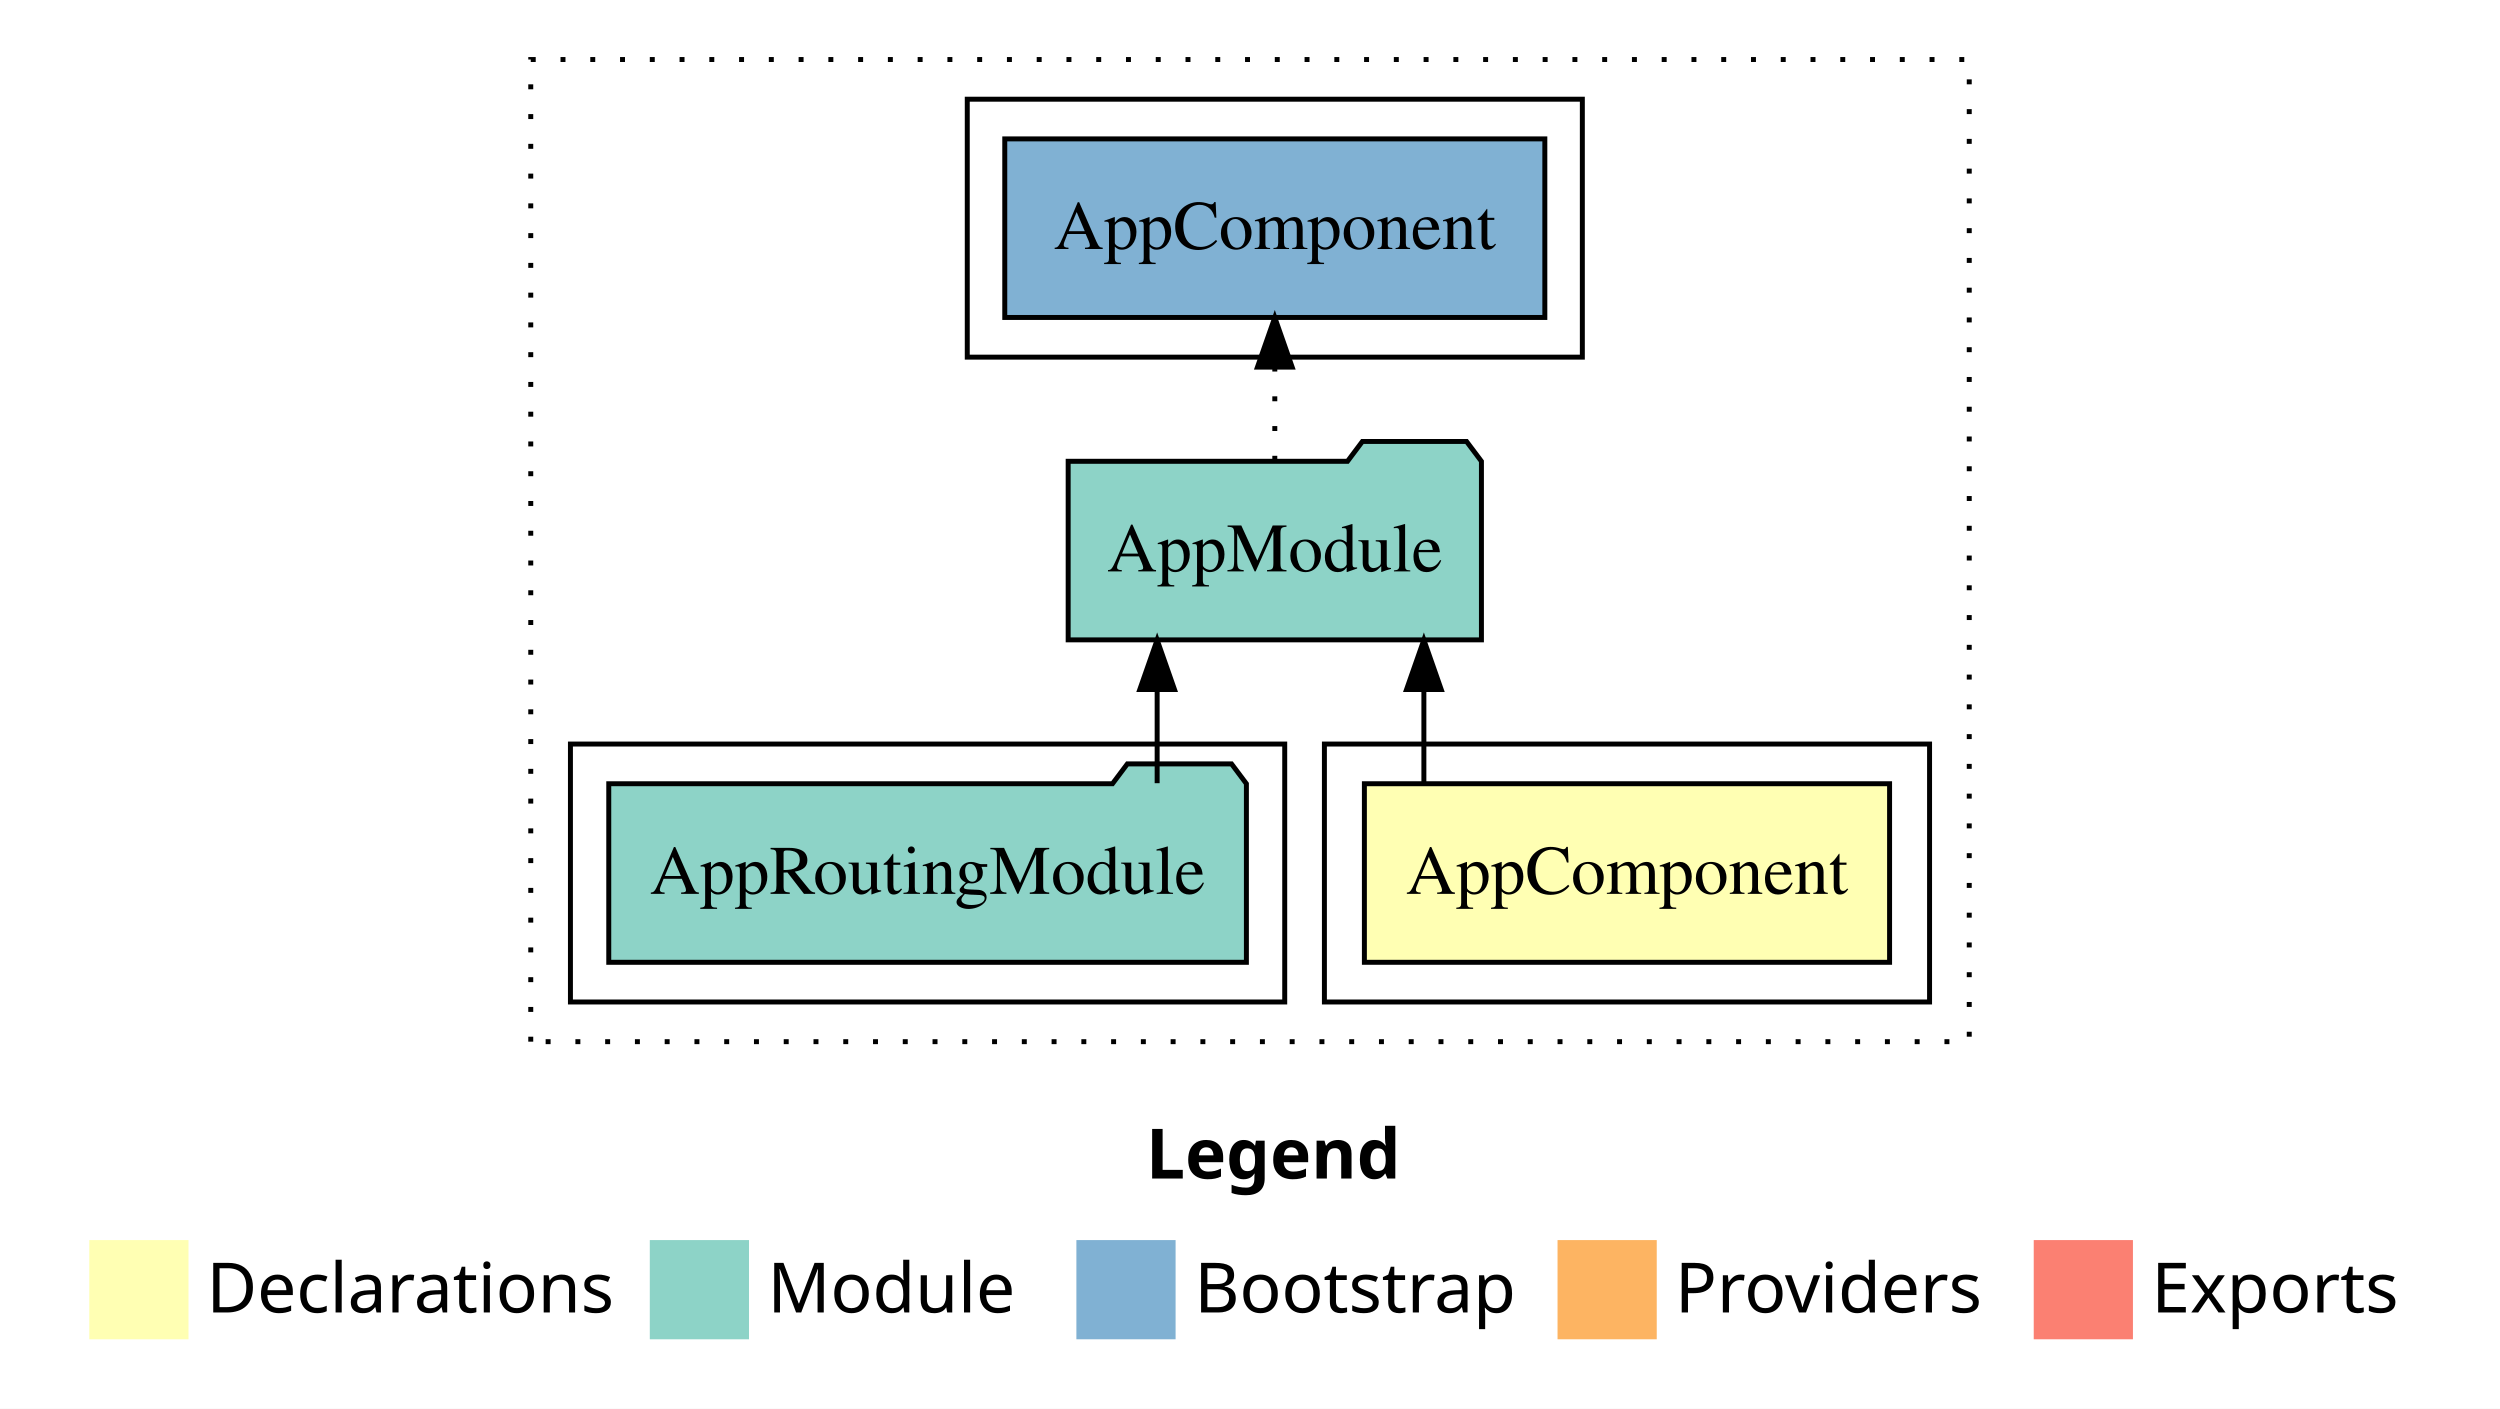
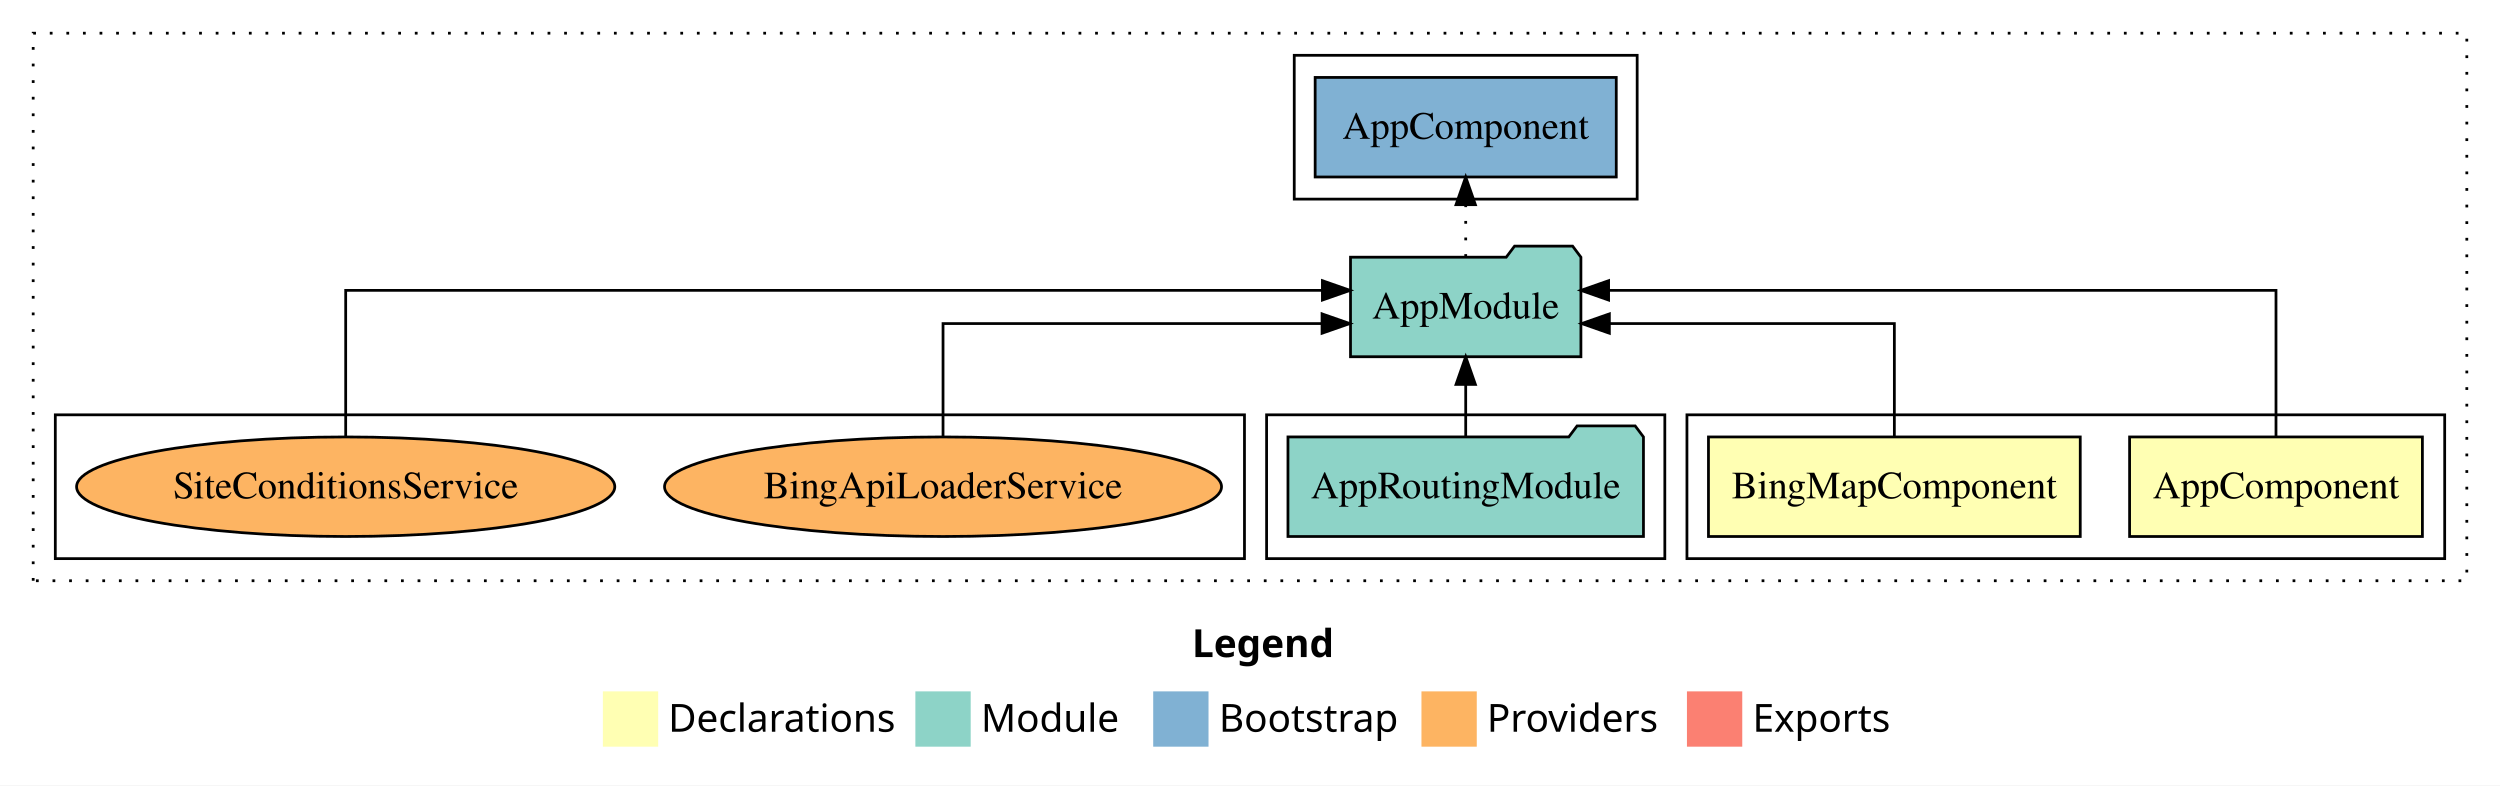
- <svg xmlns="http://www.w3.org/2000/svg" width="504pt" height="284pt" viewBox="0.00 0.00 504.00 284.00">
+ <svg xmlns="http://www.w3.org/2000/svg" width="904pt" height="284pt" viewBox="0.00 0.00 904.00 284.00">
  <g id="graph0" class="graph" transform="scale(1 1) rotate(0) translate(4 280)">
-     <polygon fill="#ffffff" stroke="transparent" points="-4,4 -4,-280 500,-280 500,4 -4,4" />
-     <text text-anchor="start" x="227.009" y="-42.4" font-family="sans-serif" font-weight="bold" font-size="14.00" fill="#000000">Legend</text>
-     <polygon fill="#ffffb3" stroke="transparent" points="14,-10 14,-30 34,-30 34,-10 14,-10" />
-     <text text-anchor="start" x="37.629" y="-15.4" font-family="sans-serif" font-size="14.00" fill="#000000">  Declarations</text>
-     <polygon fill="#8dd3c7" stroke="transparent" points="127,-10 127,-30 147,-30 147,-10 127,-10" />
-     <text text-anchor="start" x="150.725" y="-15.4" font-family="sans-serif" font-size="14.00" fill="#000000">  Module</text>
-     <polygon fill="#80b1d3" stroke="transparent" points="213,-10 213,-30 233,-30 233,-10 213,-10" />
-     <text text-anchor="start" x="236.781" y="-15.4" font-family="sans-serif" font-size="14.00" fill="#000000">  Bootstrap</text>
-     <polygon fill="#fdb462" stroke="transparent" points="310,-10 310,-30 330,-30 330,-10 310,-10" />
-     <text text-anchor="start" x="333.673" y="-15.4" font-family="sans-serif" font-size="14.00" fill="#000000">  Providers</text>
-     <polygon fill="#fb8072" stroke="transparent" points="406,-10 406,-30 426,-30 426,-10 406,-10" />
-     <text text-anchor="start" x="429.726" y="-15.4" font-family="sans-serif" font-size="14.00" fill="#000000">  Exports</text>
+     <polygon fill="#ffffff" stroke="transparent" points="-4,4 -4,-280 900,-280 900,4 -4,4" />
+     <text text-anchor="start" x="427.009" y="-42.4" font-family="sans-serif" font-weight="bold" font-size="14.00" fill="#000000">Legend</text>
+     <polygon fill="#ffffb3" stroke="transparent" points="214,-10 214,-30 234,-30 234,-10 214,-10" />
+     <text text-anchor="start" x="237.629" y="-15.4" font-family="sans-serif" font-size="14.00" fill="#000000">  Declarations</text>
+     <polygon fill="#8dd3c7" stroke="transparent" points="327,-10 327,-30 347,-30 347,-10 327,-10" />
+     <text text-anchor="start" x="350.725" y="-15.4" font-family="sans-serif" font-size="14.00" fill="#000000">  Module</text>
+     <polygon fill="#80b1d3" stroke="transparent" points="413,-10 413,-30 433,-30 433,-10 413,-10" />
+     <text text-anchor="start" x="436.781" y="-15.4" font-family="sans-serif" font-size="14.00" fill="#000000">  Bootstrap</text>
+     <polygon fill="#fdb462" stroke="transparent" points="510,-10 510,-30 530,-30 530,-10 510,-10" />
+     <text text-anchor="start" x="533.673" y="-15.4" font-family="sans-serif" font-size="14.00" fill="#000000">  Providers</text>
+     <polygon fill="#fb8072" stroke="transparent" points="606,-10 606,-30 626,-30 626,-10 606,-10" />
+     <text text-anchor="start" x="629.726" y="-15.4" font-family="sans-serif" font-size="14.00" fill="#000000">  Exports</text>
    <g id="clust1" class="cluster">
-       <polygon fill="none" stroke="#000000" stroke-dasharray="1,5" points="103,-70 103,-268 393,-268 393,-70 103,-70" />
+       <polygon fill="none" stroke="#000000" stroke-dasharray="1,5" points="8,-70 8,-268 888,-268 888,-70 8,-70" />
    </g>
    <g id="clust2" class="cluster">
-       <polygon fill="none" stroke="#000000" points="263,-78 263,-130 385,-130 385,-78 263,-78" />
+       <polygon fill="none" stroke="#000000" points="606,-78 606,-130 880,-130 880,-78 606,-78" />
    </g>
-     <g id="clust4" class="cluster">
-       <polygon fill="none" stroke="#000000" points="111,-78 111,-130 255,-130 255,-78 111,-78" />
+     <g id="clust5" class="cluster">
+       <polygon fill="none" stroke="#000000" points="454,-78 454,-130 598,-130 598,-78 454,-78" />
    </g>
-     <g id="clust6" class="cluster">
-       <polygon fill="none" stroke="#000000" points="191,-208 191,-260 315,-260 315,-208 191,-208" />
+     <g id="clust7" class="cluster">
+       <polygon fill="none" stroke="#000000" points="464,-208 464,-260 588,-260 588,-208 464,-208" />
+     </g>
+     <g id="clust8" class="cluster">
+       <polygon fill="none" stroke="#000000" points="16,-78 16,-130 446,-130 446,-78 16,-78" />
    </g>
    <g id="node1" class="node">
-       <polygon fill="#ffffb3" stroke="#000000" points="376.94,-122 271.06,-122 271.06,-86 376.94,-86 376.94,-122" />
-       <text text-anchor="middle" x="324" y="-99.8" font-family="Times,serif" font-size="14.00" fill="#000000">AppComponent</text>
+       <polygon fill="#ffffb3" stroke="#000000" points="871.94,-122 766.06,-122 766.06,-86 871.94,-86 871.94,-122" />
+       <text text-anchor="middle" x="819" y="-99.8" font-family="Times,serif" font-size="14.00" fill="#000000">AppComponent</text>
+     </g>
+     <g id="node3" class="node">
+       <polygon fill="#8dd3c7" stroke="#000000" points="567.657,-187 564.657,-191 543.657,-191 540.657,-187 484.343,-187 484.343,-151 567.657,-151 567.657,-187" />
+       <text text-anchor="middle" x="526" y="-164.8" font-family="Times,serif" font-size="14.00" fill="#000000">AppModule</text>
+     </g>
+     <g id="edge1" class="edge">
+       <path fill="none" stroke="#000000" d="M819,-122.284C819,-143.321 819,-175 819,-175 819,-175 577.669,-175 577.669,-175" />
+       <polygon fill="#000000" stroke="#000000" points="577.669,-171.5 567.669,-175 577.669,-178.5 577.669,-171.5" />
    </g>
    <g id="node2" class="node">
-       <polygon fill="#8dd3c7" stroke="#000000" points="294.657,-187 291.657,-191 270.657,-191 267.657,-187 211.343,-187 211.343,-151 294.657,-151 294.657,-187" />
-       <text text-anchor="middle" x="253" y="-164.8" font-family="Times,serif" font-size="14.00" fill="#000000">AppModule</text>
+       <polygon fill="#ffffb3" stroke="#000000" points="748.219,-122 613.781,-122 613.781,-86 748.219,-86 748.219,-122" />
+       <text text-anchor="middle" x="681" y="-99.8" font-family="Times,serif" font-size="14.00" fill="#000000">BingMapComponent</text>
    </g>
-     <g id="edge1" class="edge">
-       <path fill="none" stroke="#000000" d="M283.054,-122.106C283.054,-122.106 283.054,-140.991 283.054,-140.991" />
-       <polygon fill="#000000" stroke="#000000" points="279.554,-140.991 283.054,-150.991 286.554,-140.991 279.554,-140.991" />
+     <g id="edge2" class="edge">
+       <path fill="none" stroke="#000000" d="M681,-122.022C681,-139.373 681,-163 681,-163 681,-163 577.945,-163 577.945,-163" />
+       <polygon fill="#000000" stroke="#000000" points="577.945,-159.5 567.945,-163 577.945,-166.5 577.945,-159.5" />
+     </g>
+     <g id="node5" class="node">
+       <polygon fill="#80b1d3" stroke="#000000" points="580.439,-252 471.561,-252 471.561,-216 580.439,-216 580.439,-252" />
+       <text text-anchor="middle" x="526" y="-229.8" font-family="Times,serif" font-size="14.00" fill="#000000">AppComponent </text>
+     </g>
+     <g id="edge4" class="edge">
+       <path fill="none" stroke="#000000" stroke-dasharray="1,5" d="M526,-187.106C526,-187.106 526,-205.991 526,-205.991" />
+       <polygon fill="#000000" stroke="#000000" points="522.5,-205.991 526,-215.991 529.5,-205.991 522.5,-205.991" />
    </g>
    <g id="node4" class="node">
-       <polygon fill="#80b1d3" stroke="#000000" points="307.439,-252 198.561,-252 198.561,-216 307.439,-216 307.439,-252" />
-       <text text-anchor="middle" x="253" y="-229.8" font-family="Times,serif" font-size="14.00" fill="#000000">AppComponent </text>
+       <polygon fill="#8dd3c7" stroke="#000000" points="590.274,-122 587.274,-126 566.274,-126 563.274,-122 461.726,-122 461.726,-86 590.274,-86 590.274,-122" />
+       <text text-anchor="middle" x="526" y="-99.8" font-family="Times,serif" font-size="14.00" fill="#000000">AppRoutingModule</text>
    </g>
    <g id="edge3" class="edge">
-       <path fill="none" stroke="#000000" stroke-dasharray="1,5" d="M253,-187.106C253,-187.106 253,-205.991 253,-205.991" />
-       <polygon fill="#000000" stroke="#000000" points="249.5,-205.991 253,-215.991 256.5,-205.991 249.5,-205.991" />
+       <path fill="none" stroke="#000000" d="M526,-122.106C526,-122.106 526,-140.991 526,-140.991" />
+       <polygon fill="#000000" stroke="#000000" points="522.5,-140.991 526,-150.991 529.5,-140.991 522.5,-140.991" />
    </g>
-     <g id="node3" class="node">
-       <polygon fill="#8dd3c7" stroke="#000000" points="247.274,-122 244.274,-126 223.274,-126 220.274,-122 118.726,-122 118.726,-86 247.274,-86 247.274,-122" />
-       <text text-anchor="middle" x="183" y="-99.8" font-family="Times,serif" font-size="14.00" fill="#000000">AppRoutingModule</text>
+     <g id="node6" class="node">
+       <ellipse fill="#fdb462" stroke="#000000" cx="337" cy="-104" rx="100.702" ry="18" />
+       <text text-anchor="middle" x="337" y="-99.8" font-family="Times,serif" font-size="14.00" fill="#000000">BingApiLoaderService</text>
    </g>
-     <g id="edge2" class="edge">
-       <path fill="none" stroke="#000000" d="M229.28,-122.106C229.28,-122.106 229.28,-140.991 229.28,-140.991" />
-       <polygon fill="#000000" stroke="#000000" points="225.78,-140.991 229.28,-150.991 232.78,-140.991 225.78,-140.991" />
+     <g id="edge5" class="edge">
+       <path fill="none" stroke="#000000" d="M337,-122.022C337,-139.373 337,-163 337,-163 337,-163 474.055,-163 474.055,-163" />
+       <polygon fill="#000000" stroke="#000000" points="474.055,-166.5 484.055,-163 474.055,-159.5 474.055,-166.5" />
+     </g>
+     <g id="node7" class="node">
+       <ellipse fill="#fdb462" stroke="#000000" cx="121" cy="-104" rx="97.307" ry="18" />
+       <text text-anchor="middle" x="121" y="-99.8" font-family="Times,serif" font-size="14.00" fill="#000000">SiteConditionsService</text>
+     </g>
+     <g id="edge6" class="edge">
+       <path fill="none" stroke="#000000" d="M121,-122.284C121,-143.321 121,-175 121,-175 121,-175 474.183,-175 474.183,-175" />
+       <polygon fill="#000000" stroke="#000000" points="474.183,-178.5 484.183,-175 474.183,-171.5 474.183,-178.5" />
    </g>
  </g>
</svg>
